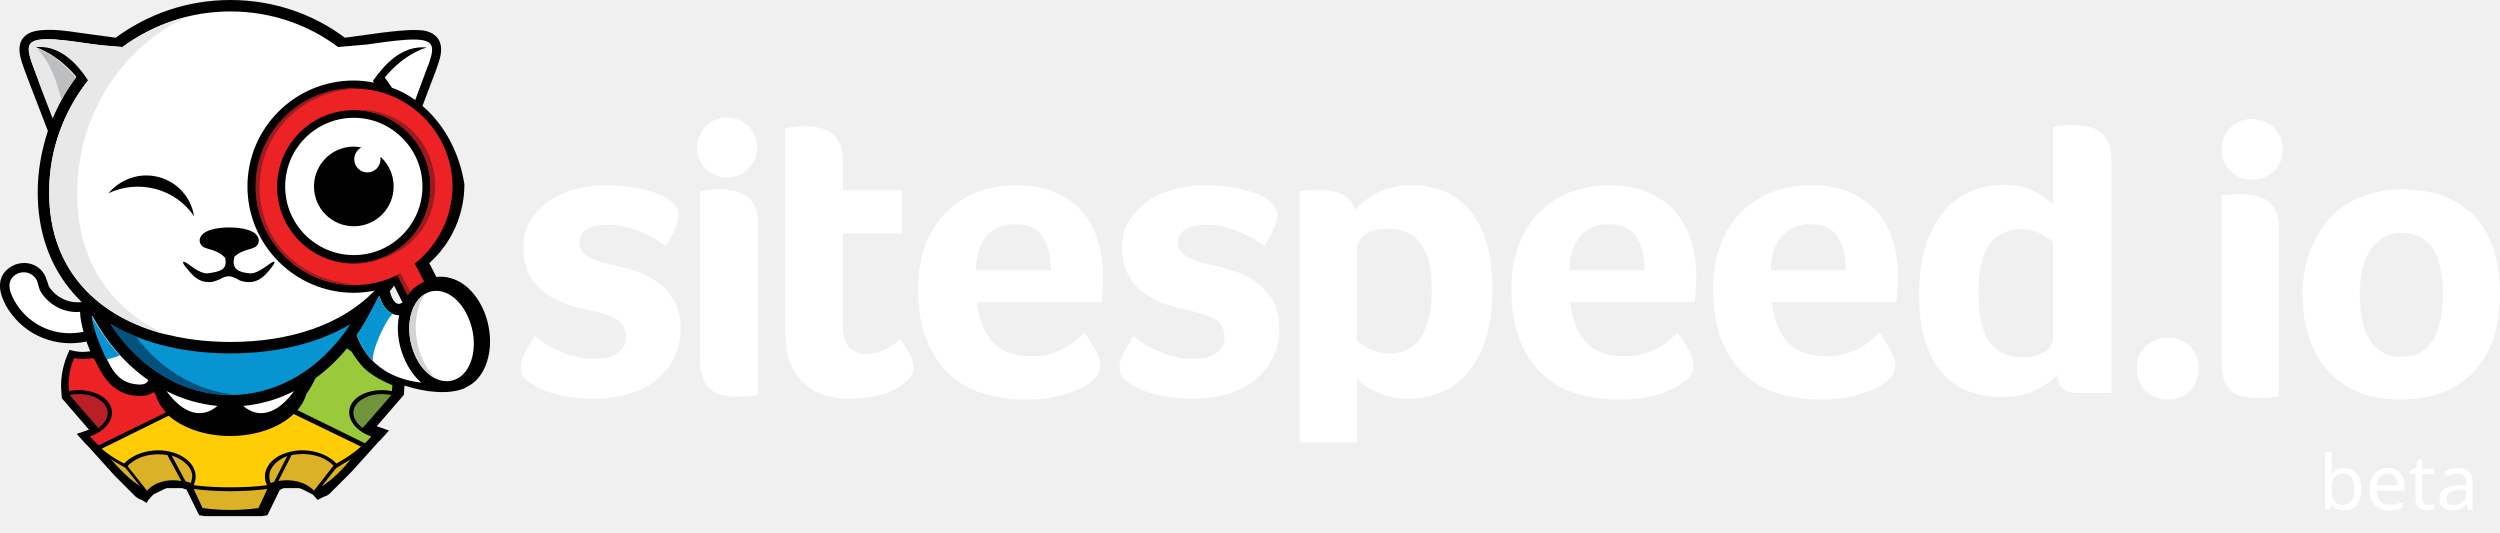
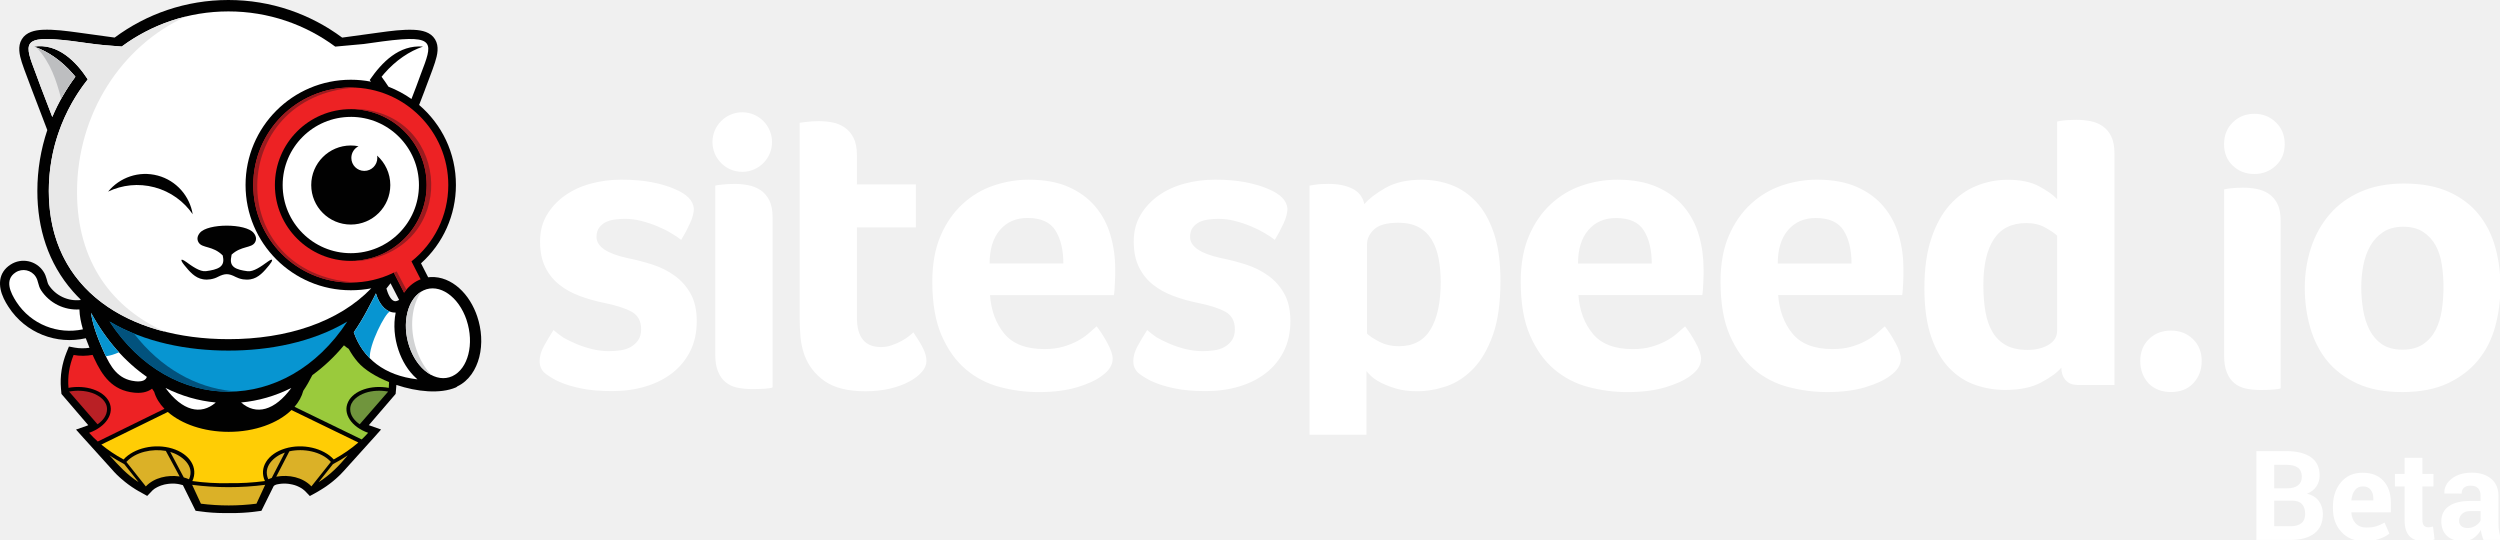
- <svg xmlns="http://www.w3.org/2000/svg" viewBox="0 0 590 125.7">
-   <path fill-rule="evenodd" clip-rule="evenodd" fill="#010101" d="M99.7 25l1.4-3.7c.8-2.2 1.7-4.3 2.4-6.5.6-1.8 1-3.8 0-5.5-1.1-1.7-3.1-2.2-5-2.2-2.6-.1-5.7.3-8.3.6l-8.8 1.2C73.9 3.3 64.5 0 54.4 0 44.2 0 34.9 3.3 27.3 8.9l-8.8-1.2c-2.6-.4-5.6-.8-8.3-.6-1.9.1-3.9.5-5 2.2-1 1.7-.6 3.7 0 5.5.7 2.2 1.6 4.3 2.4 6.5l3.7 9.6c-1.5 4.6-2.4 9.4-2.4 14.5 0 8.9 2.6 17.2 8.5 23.9.6.7 1.2 1.3 1.8 1.9v.1c-2.9.3-5.9-1-7.6-3.6-.2-.3-.3-1-.5-1.4-.2-.6-.4-1.2-.8-1.8C8.7 62 5.2 61.3 2.5 63c-3 1.9-3 5.1-1.6 8.1.3.7.7 1.4 1.1 2 4.1 6.3 11.5 9 18.4 7.5.3.8.6 1.6.9 2.3-1.2.2-2.4.2-3.5 0l-1.4-.3-.6 1.4c-1.1 2.8-1.6 5.7-1.3 8.7l.1 1.3 6.4 7.4c-.1 0-.2.1-.3.1l-2.6.9 1.8 2c.2.2.4.5.7.7l6.4 7.1.2.2.2.2.2.2.2.2.2.2.2.2.2.2.2.2.2.2.2.2.2.2.2.2.2.2.2.2.2.2.2.2.2.2.2.2.2.2.2.2.2.2.2.2.2.2.2.2.2.2.3.2.3.2.3.2.3.1.3.1.3.2.8.5.4-.7 1.1-1.2.1-.1.2-.1.2-.1.2-.1.2-.1.2-.1.2-.1.2-.1.2-.1.2-.1.2-.1.2-.1.2-.1.2-.1.3-.1.3-.1H43l.3.1.3.1.3.1h.1l3 6.1 1.3.2H61.8l1.3-.2 2.9-5.9c.2-.2.5-.3.7-.4l.3-.1H70.6l.3.1.3.1.2.1.2.1.2.1.2.1.2.1.2.1.2.1.2.1.2.1.2.1.2.1.2.1.2.1.1.1L75 118l.3-.2.8-.4.4-.2.3-.1.3-.1.3-.2.3-.2.2-.2.2-.2.2-.2.2-.2.2-.2.2-.2.2-.2.2-.2.2-.2.2-.2.2-.2.2-.2.2-.2.2-.2.2-.2.2-.2.2-.2.2-.2.2-.2.2-.2.2-.2.2-.2.2-.2.2-.2.2-.2.2-.2 6.4-7.1.7-.7 1.8-2-2.6-.9c-.1 0-.2-.1-.3-.1l6.4-7.4.1-1.3c0-.3 0-.6.1-.9 4.9 1.6 10.4 2.2 14.2.6.1-.1.2-.1.3-.2 2.8-1.3 4.5-4 5.2-7 .8-3.2.5-6.6-.5-9.7-.9-2.6-2.3-5-4.3-6.8-1.9-1.7-4.3-2.7-6.8-2.6-.2 0-.4 0-.6.1l-1.7-3.3c5.3-4.7 8.3-11.5 8.3-18.6-1.1-7.1-4.5-13.9-9.9-18.5zM92 68.7c.3-.4.7-.8 1-1.3l2 4c-.4.2-.7.4-1.1.3-1-.2-1.7-2-1.9-3z" />
-   <path fill-rule="evenodd" clip-rule="evenodd" fill="#FFF" d="M9.7 69c2.1 3.2 5.6 4.9 9.2 4.6 0 1.5.4 3.1.8 4.7-6 1.3-12.3-1.1-15.8-6.5-1.3-2.1-2.9-5.2-.2-7 1.6-1 3.7-.6 4.8 1 .6 1 .5 2.1 1.2 3.2z" />
-   <path fill-rule="evenodd" clip-rule="evenodd" fill="#70953D" d="M85.6 101l6.8-7.8c-1.8-.3-3.7-.3-5.4.3-1.7.6-3.6 1.9-3.6 3.9 0 1.5 1 2.7 2.2 3.6z" />
-   <path fill-rule="evenodd" clip-rule="evenodd" fill="#DBB127" d="M82.8 108.4c-2.1 2.5-4.1 4.6-6.9 6.4l3.4-4.3c1.1-.7 2.3-1.4 3.5-2.1zM33 114.7c-2.7-1.8-4.7-3.9-6.9-6.4 1.1.8 2.3 1.4 3.5 2.1l3.4 4.3zm1.7 1.1l-4.6-5.8c2.2-2.4 6.1-3.2 9.4-2.6l3.3 6.1h-.1c-2.8-.5-6 .1-8 2.3zm5.8-8.3c2.6.8 6 3.2 4.5 6.5-.4-.2-.8-.3-1.2-.4l-3.3-6.1zm22.6 7.9l-2.1 4.5c-4.4.6-8.9.6-13.2 0l-2.1-4.5c5.7.7 11.7.7 17.4 0zm1.6-1.7c-.3.1-.6.2-.8.3-1.3-3 1.3-5.4 3.9-6.4l-3.1 6.1zm9.4 2.1c-2.1-2.2-5.4-2.8-8.3-2.3h-.1l3.1-6.1c3.3-.7 7.6 0 9.9 2.5l-4.6 5.9z" />
-   <path fill-rule="evenodd" clip-rule="evenodd" fill="#B92025" d="M23.2 101l-6.8-7.8c1.8-.3 3.7-.3 5.4.3 1.7.6 3.6 1.9 3.6 3.9.1 1.5-1 2.7-2.2 3.6z" />
-   <path fill-rule="evenodd" clip-rule="evenodd" fill="#9ACA3C" d="M86.1 104.6c.5-.5 1.1-1 1.5-1.6-4-1.4-6.1-4.6-4.8-7.4 1.3-2.7 5.5-4.1 9.7-3.3 0-.5.1-.9.1-1.4-3.2-1.3-5.9-3-7.4-4.8-.8-1-1.6-2-2.2-3.1-.4-.3-.8-.5-1.1-.8-2.3 2.8-4.8 5.1-7.5 7.1v.1c-.6 1.2-1.3 2.5-2.1 3.6-.4 1.4-1.1 2.6-2.1 3.8l15.9 7.8z" />
-   <path fill-rule="evenodd" clip-rule="evenodd" fill="#ED2224" d="M22 84.5c-1.5.3-3.1.3-4.5 0-1.1 2.6-1.5 5.2-1.2 7.8 4.1-.8 8.3.6 9.7 3.3 1.4 2.8-.7 6-4.8 7.4.6.7 1.3 1.4 2.1 2.1l15.9-7.8c-1.2-1.2-2-2.6-2.4-4-.2-.3-.3-.5-.5-.8-1.2.9-2.8 1.1-4.3.9-5.1-.5-7.5-4-9.5-8.2-.2-.2-.3-.5-.5-.7z" />
-   <path fill-rule="evenodd" clip-rule="evenodd" fill="#FFCD05" d="M54.4 115c2.9 0 5.8-.1 8.6-.5-1.5-3.1.6-6.5 4.8-7.7 4.2-1.3 9.1-.1 11.6 2.6 2.2-1.2 4.2-2.6 5.8-4l-15.9-7.7c-3.2 3.1-8.7 5.2-15 5.2-5.9 0-11.2-1.9-14.5-4.8L24 105.9c1.5 1.3 3.3 2.5 5.3 3.5 2.5-2.7 7.4-3.9 11.6-2.6 4.2 1.3 6.3 4.6 4.8 7.7 2.9.4 5.8.5 8.7.5z" />
-   <path fill-rule="evenodd" clip-rule="evenodd" fill="#0795D1" d="M26.1 76.5c14.6 22.3 42 22.3 56.6 0-8.4 5-18.6 6.9-28.3 6.9s-19.9-1.9-28.3-6.9z" />
-   <path fill-rule="evenodd" clip-rule="evenodd" fill="#02527D" d="M26.1 76.5c7 10.7 17.1 16.3 27.2 16.7.6 0 1.3-.1 1.9-.1-8.5-.9-16.8-5.4-23.2-13.7-2.1-.8-4.1-1.8-5.9-2.9z" />
-   <path fill-rule="evenodd" clip-rule="evenodd" fill="#FFF" d="M54.4 2.7c9.5 0 18.3 3.1 25.4 8.4l6.8-.6c3-.4 6-.9 9.1-1.1 9.1-.6 6.5 2.6 3.4 11.2l-1.1 3c-1.7-1.2-3.5-2.2-5.5-2.9-.5-.8-1.1-1.6-1.7-2.4.2-.2.4-.5.6-.7 2.8-3.2 6.1-5.4 9.3-6.4-5.8-.5-9.8 3.8-12.7 7.9.1.1.2.3.3.4-1.6-.3-3.2-.5-4.8-.5-13.9 0-25.1 11.2-25.1 25s11.2 25.1 25.1 25.1c1.6 0 3.3-.2 4.9-.5-7.8 8.1-20.1 12.1-34 12.1-23.6 0-42.8-11.6-42.8-35.3 0-10 3.5-19.3 9.3-26.6-2.7-4.2-7.1-8.7-12.8-7.8 3.2 1.1 6.5 3.3 9.3 6.4.2.2.4.5.6.7-2.2 2.9-4 6.1-5.5 9.6l-2.8-7.3C6.6 12 4 8.8 12.8 9.3c2.7.2 5.5.6 8.2 1 2.7.4 5.3.6 7.9.8 7.2-5.3 15.9-8.4 25.5-8.4zm29.1 25.1c-9 0-16.2 7.3-16.2 16.2 0 9 7.3 16.2 16.2 16.2 9 0 16.2-7.3 16.2-16.2 0-8.9-7.3-16.2-16.2-16.2z" />
-   <path fill-rule="evenodd" clip-rule="evenodd" fill="#E8E8E8" d="M39.3 79c-16.2-4.1-27.7-15.2-27.7-33.5 0-4 .5-7.8 1.5-11.4 1.5-5.5 4.2-10.7 7.7-15.1-2.7-4.2-7.1-8.7-12.8-7.8 3.2 1.1 6.5 3.3 9.3 6.4.2.2.4.5.6.7-2.2 2.9-4 6.1-5.5 9.6l-2.8-7.3C6.6 12 4 8.8 12.8 9.3c2.7.2 5.5.6 8.2 1 2.7.4 5.3.6 7.9.8.6-.4 1.1-.8 1.7-1.2 4.1-2.7 8.6-4.7 13.5-5.9-15.2 7-25.9 23-25.9 41.8.1 16.6 8.6 27.6 21.1 33.2z" />
-   <path fill="#010101" d="M58.9 64.5c1.4.2 3.3-1.2 4.7-2.2 1.6-1.1 1.4-.4.5.8-1.2 1.5-2.5 3.1-4.5 3.4-.6.1-1.2.1-1.8 0-.7-.1-1.3-.3-1.7-.6-.8-.4-1.5-.7-2.1-.7-.6 0-1.3.2-2.1.7-.4.2-1 .4-1.7.6-.5.1-1.1.1-1.8 0-2-.3-3.3-1.9-4.5-3.4-1.1-1.3-.9-1.8.5-.8 1.3 1 3.3 2.4 4.7 2.2 1.4-.2 2.5-.4 3.3-.9.7-.5 1-1.2.8-2.4 0-.1 0-.3-.1-.4-2.4-2.4-4.9-1.7-5.7-3.1-.5-.8-.3-1.6.3-2.3 1.9-2.3 10.9-2.3 12.8 0 .6.7.8 1.5.3 2.3-.8 1.4-3.2.8-5.5 2.9 0 .2-.1.4-.1.6-.2 1.2.1 1.9.7 2.4s1.7.8 3 .9z" />
-   <path fill-rule="evenodd" clip-rule="evenodd" fill="#ED2224" d="M97.9 62.2l2.2 4.3c-.1.1-.3.1-.4.2-1.5.7-2.6 1.7-3.5 3l-2.4-4.8c-3.1 1.5-6.6 2.4-10.2 2.4-12.8 0-23.2-10.4-23.2-23.2 0-12.8 10.4-23.2 23.2-23.2 12.8 0 23.2 10.4 23.2 23.2-.1 7.3-3.5 13.8-8.9 18.1zM83.5 26c10 0 18.1 8.1 18.1 18.1 0 10-8.1 18.1-18.1 18.1-10 0-18.1-8.1-18.1-18.1 0-10 8.1-18.1 18.1-18.1z" />
-   <path fill-rule="evenodd" clip-rule="evenodd" fill="#9A1B1F" d="M96.2 69.6l-2.4-4.8c.7-.3.1 0 .7-.3l2.3 4.3c-.3.4-.5.6-.6.8zm-11.5-2.4h-1.2c-12.8 0-23.2-10.4-23.2-23.2 0-12.8 10.4-23.2 23.2-23.2h1.2c-30.7 1.9-31.8 44.4 0 46.4zm0-41.2c9.4.6 16.9 8.4 16.9 18s-7.5 17.4-16.9 18c.4 0 .8.1 1.2 0 23.2-3.1 21.6-34.2 0-36.1-.5 0-.9.1-1.2.1z" />
-   <path fill-rule="evenodd" clip-rule="evenodd" fill="#FFF" d="M111 76.2c1.9 5.6.4 11.6-3.4 13.3-3.8 1.7-8.4-1.4-10.2-7.1-1.9-5.6-.4-11.6 3.4-13.3s8.3 1.4 10.2 7.1zm-21.5-6.4c.9 3 2.7 4.6 4.7 4.6-.6 2.9-.3 6.1.7 8.9.9 2.6 2.3 5 4.3 6.8l.2.2c-7.8-.9-13-5-15.2-11.2 1.2-1.7 2.2-3.4 3.2-5.3l1.6-3 .5-1z" />
-   <path fill-rule="evenodd" clip-rule="evenodd" fill="#D2D3D4" d="M102.7 89.3c-2.2-1.1-4.2-3.6-5.3-6.8-1.8-5.4-.5-11.1 2.9-13.1-2.3 3.3-2.9 8.6-1.2 13.8.8 2.4 2.1 4.5 3.6 6.1z" />
-   <path fill-rule="evenodd" clip-rule="evenodd" fill="#010101" d="M83.5 34.6c.6 0 1.2.1 1.8.2-1 .5-1.7 1.6-1.7 2.8 0 1.7 1.4 3.1 3.1 3.1 1.7 0 3.1-1.4 3.1-3.1V37c1.9 1.7 3.1 4.2 3.1 7 0 5.2-4.2 9.4-9.4 9.4s-9.4-4.2-9.4-9.4 4.2-9.4 9.4-9.4zM37.5 41.8c4.5 1.2 7.6 4.9 8.3 9.2-2.1-3-5.2-5.4-9.1-6.4-3.8-1-7.7-.6-11.1 1 2.9-3.4 7.5-5 11.9-3.8z" />
-   <path fill-rule="evenodd" clip-rule="evenodd" fill="#0795D1" d="M89.5 69.8c.7 2.3 1.9 3.8 3.3 4.3-1.1.2-5.1 8.1-4.8 11.1-1.7-1.7-3-3.8-3.8-6.2 1.2-1.7 2.2-3.4 3.2-5.3l1.6-3 .5-.9z" />
-   <path fill-rule="evenodd" clip-rule="evenodd" fill="#FFF" d="M57.4 95.8c3.6 3.1 8 2 12-3.5-3.9 2-7.9 3.1-12 3.5zM51.3 95.8c-3.6 3.1-8 2-12-3.5 3.9 2 8 3.1 12 3.5zM32.2 90.7c-4.2-.4-5.9-3.5-7.3-6.7-2-4.3-2.9-7.4-3.2-9.6C25.3 81 29.8 86.1 35 89.7c-.3.8-1.1 1.2-2.8 1z" />
-   <path fill-rule="evenodd" clip-rule="evenodd" fill="#0795D1" d="M25.2 84.8c-.1-.2-.2-.5-.4-.7-2-4.3-2.9-7.4-3.2-9.6 2 3.6 4.2 6.7 6.7 9.4h-.1c-.9.4-2 .7-3 .9z" />
-   <path fill-rule="evenodd" clip-rule="evenodd" fill="#BDBEC0" d="M17.9 18.3c-1.2 1.7-2.4 3.4-3.4 5.2-1.2-4.3-2.4-8.5-5.8-12.1 3 1.1 6 3.2 8.6 6.2.2.2.4.4.6.7z" />
-   <path fill="#FFF" d="M128.9 81.3c.9.5 2 1.1 3.2 1.6 1.2.5 2.4.9 3.8 1.3 1.3.3 2.7.5 4.1.5.9 0 1.8-.1 2.7-.2.9-.1 1.8-.4 2.5-.8s1.3-.9 1.8-1.6c.5-.7.7-1.5.7-2.6 0-1.9-.8-3.3-2.3-4.2-1.5-.8-3.8-1.6-6.8-2.2-1.9-.4-3.8-.9-5.6-1.6-1.8-.7-3.4-1.6-4.8-2.7s-2.5-2.5-3.4-4.2c-.8-1.7-1.3-3.7-1.3-6.1s.5-4.5 1.6-6.3c1.1-1.8 2.5-3.3 4.3-4.6 1.8-1.3 3.8-2.2 6.2-2.9 2.3-.6 4.8-1 7.3-1 2.7 0 5.1.2 7.2.6 2.1.4 3.9.9 5.5 1.6 2.9 1.2 4.5 2.8 4.6 4.7 0 1-.3 2.2-1 3.6-.6 1.4-1.3 2.7-2.1 3.9-.7-.5-1.5-1.1-2.5-1.7-1-.6-2.1-1.1-3.3-1.6-1.2-.5-2.5-.9-3.8-1.3-1.3-.3-2.6-.5-4-.5-.7 0-1.5.1-2.3.2-.8.1-1.5.3-2.2.6-.6.3-1.2.7-1.6 1.3-.4.6-.7 1.3-.7 2.3 0 2.3 2.4 3.9 7.3 5 2 .4 4 .9 6 1.6 2 .6 3.7 1.5 5.3 2.7 1.6 1.1 2.8 2.6 3.8 4.3 1 1.7 1.5 3.9 1.5 6.5 0 2.7-.5 5-1.6 7.1-1 2.1-2.5 3.8-4.3 5.2s-3.9 2.5-6.4 3.2c-2.4.7-5.1 1.1-8 1.1-2.9 0-5.4-.2-7.5-.7-2-.4-3.7-1-5.1-1.6-.9-.4-2-1-3.1-1.8s-1.7-1.8-1.7-3.2c0-1.1.3-2.3 1-3.6.7-1.2 1.4-2.5 2.3-3.9 1.1.8 1.9 1.4 2.7 2zm42.7-53.6c3.9 0 7.1 3.2 7.1 7.1 0 3.9-3.2 7.1-7.1 7.1-3.9 0-7.1-3.2-7.1-7.1.1-3.9 3.2-7.1 7.1-7.1zm-6.4 17.5c.2-.1.8-.1 1.7-.3.9-.1 1.9-.2 3-.2s2.1.1 3.2.3c1.1.2 2 .6 2.9 1.2.9.6 1.6 1.4 2.1 2.4s.8 2.4.8 4.1v40.5c-.3.1-.9.2-1.8.3-.9.1-1.9.1-3 .1-1.3 0-2.5-.1-3.6-.4-1.1-.2-2-.7-2.8-1.3-.8-.6-1.4-1.5-1.8-2.6-.4-1.1-.7-2.4-.7-4.1v-40zm20.1-15c.5-.1 1-.1 1.5-.2s1-.1 1.5-.2h1.6c1.1 0 2.1.1 3.2.3 1.1.2 2 .6 2.9 1.2.9.6 1.6 1.4 2.1 2.5.5 1 .8 2.4.8 4.1v7h14v10.2h-14v21.5c0 4.7 1.9 7 5.7 7 .9 0 1.8-.2 2.7-.5.8-.3 1.6-.6 2.3-1 .7-.4 1.3-.8 1.8-1.2.5-.4.9-.7 1.1-.9 1 1.5 1.8 2.7 2.3 3.8.5 1.1.8 2.1.8 3 0 .9-.3 1.7-1.1 2.6-.7.8-1.7 1.6-3 2.3-1.3.7-2.8 1.3-4.6 1.7-1.8.4-3.8.7-5.9.7-4.1 0-7.4-.8-9.7-2.4-2.3-1.6-3.9-3.7-4.9-6.3-.5-1.3-.8-2.7-.9-4.2-.1-1.5-.2-2.9-.2-4.4V30.2zm45.3 41c.3 3.7 1.4 6.7 3.4 9.2 2 2.4 5.2 3.7 9.5 3.7 1.7 0 3.1-.2 4.4-.6 1.3-.4 2.4-.8 3.4-1.4 1-.5 1.9-1.1 2.6-1.8.7-.6 1.4-1.2 2-1.8.8 1 1.6 2.3 2.5 3.9.9 1.6 1.3 2.9 1.3 3.9 0 1.5-.8 2.8-2.5 4-1.4 1.1-3.4 2-6 2.8-2.6.8-5.6 1.2-9.1 1.2-3.1 0-6.2-.4-9.3-1.2-3-.8-5.7-2.2-8.1-4.2-2.4-2-4.3-4.7-5.8-8.1-1.5-3.4-2.2-7.6-2.2-12.8 0-4.2.7-7.8 2-10.9s3-5.6 5.2-7.6 4.6-3.5 7.4-4.4c2.7-.9 5.5-1.4 8.4-1.4 3.7 0 6.9.6 9.5 1.8 2.6 1.2 4.7 2.7 6.4 4.7 1.6 2 2.8 4.2 3.6 6.8.7 2.5 1.1 5.2 1.1 8v1.4c0 .5 0 1.1-.1 1.7 0 .6-.1 1.2-.1 1.8 0 .6-.1 1-.2 1.4h-29.3v-.1zm17.4-7.5c0-3.2-.6-5.8-1.9-7.8-1.2-2-3.5-3-6.7-3-2.7 0-4.9 1-6.6 2.9-1.6 1.9-2.5 4.6-2.5 8H248v-.1zM270.2 81.3c.9.5 2 1.1 3.2 1.6 1.2.5 2.4.9 3.8 1.3 1.3.3 2.7.5 4.1.5.9 0 1.8-.1 2.7-.2.9-.1 1.8-.4 2.5-.8s1.3-.9 1.8-1.6c.5-.7.7-1.5.7-2.6 0-1.9-.8-3.3-2.3-4.2-1.5-.8-3.8-1.6-6.8-2.2-1.9-.4-3.8-.9-5.6-1.6-1.8-.7-3.4-1.6-4.8-2.7s-2.5-2.5-3.4-4.2c-.8-1.7-1.3-3.7-1.3-6.1s.5-4.5 1.6-6.3c1.1-1.8 2.5-3.3 4.3-4.6 1.8-1.3 3.8-2.2 6.2-2.9 2.3-.6 4.8-1 7.3-1 2.7 0 5.1.2 7.2.6 2.1.4 3.9.9 5.5 1.6 2.9 1.2 4.5 2.8 4.6 4.7 0 1-.3 2.2-1 3.6-.6 1.4-1.3 2.7-2.1 3.9-.7-.5-1.5-1.1-2.5-1.7-1-.6-2.1-1.1-3.3-1.6-1.2-.5-2.5-.9-3.8-1.3-1.3-.3-2.6-.5-4-.5-.7 0-1.5.1-2.3.2-.8.1-1.5.3-2.2.6-.6.3-1.2.7-1.6 1.3-.4.6-.7 1.3-.7 2.3 0 2.3 2.4 3.9 7.3 5 2 .4 4 .9 6 1.6 2 .6 3.7 1.5 5.3 2.7 1.6 1.1 2.8 2.6 3.8 4.3 1 1.7 1.5 3.9 1.5 6.5 0 2.7-.5 5-1.6 7.1-1 2.1-2.5 3.8-4.3 5.2-1.8 1.4-3.9 2.5-6.4 3.2-2.4.7-5.1 1.1-8 1.1-2.9 0-5.4-.2-7.5-.7-2-.4-3.7-1-5.1-1.6-.9-.4-2-1-3.1-1.8s-1.7-1.8-1.7-3.2c0-1.1.3-2.3 1-3.6.7-1.2 1.4-2.5 2.3-3.9 1.1.8 1.8 1.4 2.7 2zm36.5-36.1c.3-.1.7-.1 1.2-.2.4-.1.9-.1 1.4-.1.5 0 1.2-.1 1.9-.1 2.2 0 4.1.4 5.6 1.1 1.5.7 2.5 2 2.9 3.7 1.1-1.3 2.7-2.6 5-3.9 2.3-1.3 5.1-2 8.6-2 2.5 0 4.8.4 7.1 1.3 2.2.8 4.2 2.2 6 4.1 1.7 1.9 3.1 4.3 4.2 7.4 1 3.1 1.6 6.9 1.6 11.3 0 5.2-.6 9.5-1.8 12.9-1.2 3.4-2.8 6-4.7 8-1.9 2-4 3.4-6.4 4.2-2.3.8-4.7 1.2-7 1.2-1.9 0-3.6-.2-5.1-.7s-2.7-.9-3.7-1.5c-1-.5-1.8-1.1-2.3-1.6-.5-.5-.9-.9-1-1.1v15.2h-13.5V45.2zm13.6 35.2c.5.5 1.5 1.2 2.9 1.9s3 1.1 4.8 1.1c3.4 0 5.9-1.3 7.5-4 1.6-2.7 2.4-6.4 2.4-11.2 0-2-.2-3.9-.5-5.6-.3-1.7-.9-3.2-1.7-4.5-.8-1.3-1.8-2.3-3.1-3-1.3-.7-2.9-1.1-4.8-1.1-2.8 0-4.8.5-5.9 1.6-1.1 1.1-1.7 2.2-1.7 3.5v21.3h.1zm50.3-9.2c.3 3.7 1.4 6.7 3.4 9.2 2 2.4 5.2 3.7 9.5 3.7 1.7 0 3.1-.2 4.4-.6 1.3-.4 2.4-.8 3.4-1.4 1-.5 1.9-1.1 2.6-1.8.7-.6 1.4-1.2 2-1.8.8 1 1.6 2.3 2.5 3.9.9 1.6 1.3 2.9 1.3 3.9 0 1.5-.8 2.8-2.5 4-1.4 1.1-3.4 2-6 2.8-2.6.8-5.6 1.2-9.1 1.2-3.1 0-6.2-.4-9.3-1.2-3-.8-5.8-2.2-8.1-4.2-2.4-2-4.3-4.7-5.8-8.1-1.5-3.4-2.2-7.6-2.2-12.8 0-4.2.7-7.8 2-10.9 1.3-3 3-5.6 5.2-7.6s4.6-3.5 7.4-4.4c2.7-.9 5.5-1.4 8.4-1.4 3.7 0 6.9.6 9.5 1.8 2.6 1.2 4.7 2.7 6.4 4.7 1.6 2 2.8 4.2 3.6 6.8.7 2.5 1.1 5.2 1.1 8v1.4c0 .5 0 1.1-.1 1.7 0 .6-.1 1.2-.1 1.8 0 .6-.1 1-.2 1.4h-29.3v-.1zm17.5-7.5c0-3.2-.6-5.8-1.9-7.8-1.2-2-3.5-3-6.7-3-2.7 0-4.9 1-6.6 2.9-1.6 1.9-2.5 4.6-2.5 8h17.7v-.1zm30.1 7.5c.3 3.7 1.4 6.7 3.4 9.2 2 2.4 5.2 3.7 9.5 3.7 1.7 0 3.1-.2 4.4-.6 1.3-.4 2.4-.8 3.4-1.4 1-.5 1.9-1.1 2.6-1.8.7-.6 1.4-1.2 2-1.8.8 1 1.6 2.3 2.5 3.9.9 1.6 1.3 2.9 1.3 3.9 0 1.5-.8 2.8-2.5 4-1.4 1.1-3.4 2-6 2.8-2.6.8-5.6 1.2-9.1 1.2-3.1 0-6.2-.4-9.3-1.2-3-.8-5.8-2.2-8.1-4.2-2.4-2-4.3-4.7-5.8-8.1-1.5-3.4-2.2-7.6-2.2-12.8 0-4.2.7-7.8 2-10.9 1.3-3 3-5.6 5.2-7.6s4.6-3.5 7.4-4.4c2.7-.9 5.5-1.4 8.4-1.4 3.7 0 6.9.6 9.5 1.8 2.6 1.2 4.7 2.7 6.4 4.7 1.6 2 2.8 4.2 3.6 6.8.7 2.5 1.1 5.2 1.1 8v1.4c0 .5 0 1.1-.1 1.7 0 .6-.1 1.2-.1 1.8 0 .6-.1 1-.2 1.4h-29.3v-.1zm17.4-7.5c0-3.2-.6-5.8-1.9-7.8-1.2-2-3.5-3-6.7-3-2.7 0-4.9 1-6.6 2.9-1.6 1.9-2.5 4.6-2.5 8h17.7v-.1zm48.9-6.6c-.5-.5-1.5-1.2-2.8-1.9-1.3-.7-2.8-1.1-4.6-1.1-3.5 0-6.1 1.3-7.7 3.8-1.7 2.5-2.5 6.2-2.5 10.9 0 2.3.2 4.5.5 6.4.3 1.9.9 3.5 1.7 4.9.8 1.3 1.9 2.4 3.2 3.1 1.3.7 3 1.1 5.1 1.1 1.9 0 3.6-.4 5-1.2 1.4-.8 2.1-1.9 2.1-3.4V57.1zm4.8 35.5c-1.1 0-2-.4-2.7-1.2-.7-.8-1-1.8-1-3-.9 1.1-2.5 2.3-4.8 3.5-2.2 1.2-5.1 1.8-8.6 1.8-2.5 0-4.9-.4-7.2-1.2-2.3-.8-4.4-2.1-6.2-4-1.8-1.9-3.2-4.4-4.3-7.5-1.1-3.1-1.6-7-1.6-11.6s.6-8.6 1.7-11.8c1.1-3.3 2.6-5.9 4.4-8 1.8-2 3.9-3.5 6.3-4.5s4.9-1.5 7.5-1.5c3 0 5.5.5 7.4 1.6 1.9 1 3.4 2.1 4.3 3.1V29.9c.5-.1 1.2-.2 2.1-.3.9-.1 1.8-.1 2.5-.1 1.1 0 2.2.1 3.3.3 1.1.2 2.1.6 3 1.2.9.6 1.6 1.4 2.1 2.5.5 1 .8 2.4.8 4.1v55.1h-9v-.1zM506.3 92.2c-1.3-1.4-2-3.2-2-5.3 0-2.1.7-3.8 2.1-5.2 1.4-1.4 3.1-2 5.2-2s3.9.7 5.2 2c1.4 1.4 2.1 3.1 2.1 5.2s-.7 3.9-2 5.3-3.1 2.1-5.3 2.1c-2.1 0-3.9-.7-5.3-2.1zm18-46.1c.2-.1.7-.1 1.6-.2.9-.1 1.9-.1 2.9-.1 1.1 0 2.1.1 3.2.3 1.1.2 2 .6 2.9 1.1.9.6 1.5 1.4 2.1 2.4.5 1 .8 2.4.8 4v39.9c-.3.1-.9.2-1.8.3-.9.1-1.9.1-3 .1-1.3 0-2.5-.1-3.6-.3-1.1-.2-2-.7-2.7-1.3-.8-.6-1.4-1.5-1.8-2.5-.4-1.1-.6-2.4-.6-4.1V46.1zm0-10.8c0-2.1.7-3.8 2.1-5.2 1.4-1.4 3.1-2 5.1-2 2 0 3.7.7 5.1 2 1.4 1.4 2.1 3.1 2.1 5.2s-.7 3.8-2.1 5.1c-1.4 1.3-3.1 2-5.1 2-2 0-3.8-.7-5.1-2-1.4-1.3-2.1-3-2.1-5.1zm24.5 51.6c-1.8-2.3-3.2-5-4.1-8-.9-3-1.3-6.1-1.3-9.4 0-3.4.5-6.5 1.5-9.5s2.5-5.6 4.4-7.9c1.9-2.3 4.4-4.1 7.4-5.4 3-1.3 6.4-2 10.4-2 4.2 0 7.7.7 10.6 2 2.9 1.3 5.3 3.1 7.1 5.3 1.8 2.2 3.1 4.8 4 7.8.8 3 1.2 6.1 1.2 9.4 0 3.3-.4 6.5-1.2 9.5-.8 3-2.2 5.7-4.1 8-1.9 2.3-4.3 4.2-7.3 5.5-3 1.4-6.6 2.1-10.8 2.1s-7.8-.7-10.7-2c-2.9-1.4-5.2-3.2-7.1-5.4zm13.1-4c1.3.9 2.9 1.3 4.8 1.3 2 0 3.6-.4 4.9-1.3 1.3-.9 2.3-2 3-3.4.7-1.4 1.2-3 1.5-4.8.3-1.8.4-3.6.4-5.4 0-1.8-.1-3.5-.4-5.3-.3-1.7-.8-3.3-1.5-4.6-.7-1.3-1.7-2.4-3-3.2-1.3-.8-2.8-1.2-4.7-1.2-1.9 0-3.5.4-4.8 1.3-1.3.9-2.3 2-3.1 3.3-.8 1.4-1.3 2.9-1.6 4.6-.3 1.7-.5 3.5-.5 5.2 0 1.8.1 3.6.4 5.3.3 1.8.8 3.4 1.5 4.8.8 1.4 1.8 2.6 3.1 3.4z" />
-   <text transform="translate(547.176 120.287)" fill="#FFF" font-family="'Verdana'" font-size="18">beta</text>
+ <svg xmlns="http://www.w3.org/2000/svg" width="90.488" height="19.543" viewBox="0 0 90.488 19.543">
+   <g fill="#FFF">
+     <path d="M81.67 19.543v-3.215h1.087c.378 0 .673.074.886.22.212.148.317.37.317.66 0 .15-.04.283-.118.4-.08.117-.193.205-.343.264.19.04.336.13.433.265.097.135.145.292.145.47 0 .308-.102.54-.305.698s-.49.238-.863.238h-1.24zm.646-1.868h.463c.172 0 .304-.035.396-.106.093-.07.14-.174.14-.31 0-.148-.047-.258-.14-.33-.094-.07-.233-.105-.42-.105h-.44v.85zm0 .446v.926h.594c.17 0 .3-.037.39-.11s.136-.185.136-.33c0-.158-.038-.278-.115-.36-.075-.084-.196-.126-.36-.126h-.644zM85.577 19.59c-.344 0-.62-.11-.825-.332-.206-.22-.31-.5-.31-.84v-.09c0-.354.098-.646.293-.875.194-.23.456-.344.784-.342.322 0 .572.098.75.293.18.194.268.457.268.788v.352H85.11l-.003.013c.012.157.064.286.157.387.094.1.22.15.38.15.144 0 .263-.013.356-.042.095-.028.197-.074.31-.136l.174.398c-.097.08-.224.146-.382.198-.157.053-.332.08-.525.08zm-.058-1.984c-.12 0-.214.046-.283.137s-.112.21-.128.36l.006.01h.79v-.056c0-.137-.032-.246-.096-.328-.064-.083-.16-.124-.29-.124zM87.68 16.57v.584h.4v.453h-.4v1.217c0 .093.018.16.057.2.038.04.09.06.154.06.034 0 .063-.003.088-.006.024-.004.053-.01.085-.02l.056.466c-.066.022-.13.038-.19.05-.063.012-.13.017-.2.017-.224 0-.395-.06-.515-.182-.12-.123-.18-.316-.18-.582v-1.22h-.35v-.452h.35v-.585h.644zM89.893 19.543c-.023-.055-.044-.112-.06-.173-.02-.06-.03-.122-.038-.186-.065.116-.153.213-.26.29-.11.076-.24.114-.39.114-.25 0-.442-.064-.578-.193-.135-.128-.203-.304-.203-.526 0-.235.09-.417.27-.545.182-.13.444-.193.79-.193h.36v-.19c0-.115-.03-.204-.09-.268-.06-.063-.15-.095-.268-.095-.104 0-.186.024-.242.075s-.084.122-.084.212l-.622-.002-.003-.013c-.01-.202.078-.375.263-.522.186-.146.43-.22.73-.22.286 0 .52.072.696.217s.268.352.268.62v.987c0 .112.008.217.025.316.017.1.043.196.08.294h-.644zm-.59-.43c.113 0 .215-.028.303-.084.088-.057.147-.122.18-.195v-.337h-.36c-.138 0-.24.034-.312.103-.07.07-.106.152-.106.25 0 .08.026.144.08.192.052.046.124.07.215.07z" />
+   </g>
+   <g fill="#FFF">
+     <path d="M20.37 12.208c.142.08.302.16.48.236.178.076.37.14.572.19.203.05.412.076.625.076.132 0 .27-.01.412-.03.14-.02.266-.062.373-.123.107-.06.196-.142.267-.244.07-.102.107-.234.107-.396 0-.295-.115-.506-.343-.633-.23-.127-.572-.237-1.03-.328-.294-.06-.578-.142-.853-.244-.273-.102-.518-.236-.73-.404-.215-.168-.385-.38-.512-.633-.127-.254-.19-.564-.19-.93s.08-.686.243-.96c.164-.276.38-.51.65-.702.27-.193.58-.338.937-.435.356-.097.727-.145 1.113-.145.407 0 .77.03 1.09.09.32.062.597.143.83.245.448.183.682.422.703.717 0 .152-.048.333-.145.54-.097.21-.2.405-.313.588-.102-.08-.226-.165-.374-.25-.146-.088-.312-.17-.494-.245-.183-.076-.374-.14-.572-.19-.198-.052-.4-.077-.603-.077-.11 0-.228.01-.35.024-.122.015-.23.046-.328.09-.097.047-.178.113-.244.2-.066.085-.1.2-.1.342 0 .346.372.6 1.114.763.305.06.607.14.907.235.3.097.568.23.807.404.24.172.432.39.58.655.147.264.22.595.22.99 0 .408-.078.77-.235 1.084-.158.314-.374.578-.648.792-.274.214-.597.376-.97.488-.37.112-.774.168-1.21.168-.448 0-.827-.033-1.137-.1-.31-.065-.567-.144-.77-.235-.142-.06-.298-.15-.465-.267-.168-.117-.252-.277-.252-.48 0-.174.05-.354.153-.542.102-.188.22-.384.35-.587.093.083.204.17.337.26zm6.496-8.144c.595 0 1.078.483 1.078 1.078 0 .595-.483 1.078-1.078 1.078-.595 0-1.078-.483-1.078-1.078 0-.596.483-1.078 1.078-1.078zm-.976 2.654c.03-.01.114-.023.252-.038.137-.015.287-.023.45-.023.163 0 .325.015.488.046.163.03.31.09.442.175.132.086.24.21.32.366.08.157.122.364.122.618v6.16c-.04.02-.132.037-.275.047-.143.01-.296.014-.458.014-.203 0-.386-.018-.55-.053-.162-.035-.3-.1-.418-.197-.117-.096-.21-.226-.275-.39-.067-.16-.1-.37-.1-.624V6.717zm3.05-2.273l.23-.03c.07-.01.147-.018.23-.023.08-.005.162-.007.243-.007.163 0 .325.015.488.046.164.032.31.093.443.184.132.09.24.216.32.374.08.158.122.363.122.618v1.068h2.135V8.23h-2.135v3.264c0 .712.29 1.068.87 1.068.14 0 .276-.023.403-.07.127-.045.242-.096.343-.15.103-.057.192-.116.268-.176.076-.06.13-.107.16-.137.152.223.27.416.35.578.082.163.123.315.123.457 0 .132-.052.262-.16.39-.106.126-.256.243-.45.35-.192.107-.426.193-.7.26-.274.065-.574.098-.9.098-.63 0-1.12-.122-1.472-.366-.35-.244-.597-.564-.74-.96-.07-.205-.117-.418-.137-.642-.02-.224-.03-.447-.03-.67v-7.08zm6.894 6.238c.04.56.213 1.024.518 1.395.305.37.788.557 1.45.557.253 0 .477-.028.67-.084.193-.055.366-.123.52-.205.152-.08.284-.17.396-.267l.305-.267c.122.154.25.35.38.588.133.24.2.435.2.587 0 .224-.128.427-.382.61-.212.163-.515.302-.907.42-.39.116-.852.175-1.38.175-.478 0-.948-.06-1.41-.183-.464-.122-.875-.335-1.236-.64-.36-.305-.653-.714-.877-1.228-.224-.514-.336-1.163-.336-1.945 0-.64.1-1.192.297-1.655s.464-.846.794-1.152c.33-.305.704-.53 1.12-.67.418-.143.845-.215 1.282-.215.57 0 1.052.09 1.45.267.395.178.718.417.967.717.25.3.43.643.54 1.03.113.385.17.792.17 1.22v.213s-.004.168-.01.26l-.014.266c-.006.086-.014.155-.024.206h-4.482zm2.654-1.144c0-.49-.094-.886-.282-1.19-.188-.306-.526-.46-1.014-.46-.417 0-.75.146-1 .436-.248.29-.373.694-.373 1.212h2.668zM41.858 12.208c.142.08.303.16.48.236.18.076.37.14.573.19.204.05.413.076.626.076.132 0 .27-.01.412-.03.143-.02.267-.062.374-.123.107-.06.196-.142.267-.244.07-.102.106-.234.106-.396 0-.295-.114-.506-.343-.633-.23-.127-.572-.237-1.03-.328-.294-.06-.578-.142-.853-.244-.274-.102-.518-.236-.732-.404-.214-.168-.384-.38-.51-.633-.128-.254-.192-.564-.192-.93s.08-.686.244-.96c.162-.276.38-.51.648-.702.27-.193.582-.338.938-.435.356-.097.727-.145 1.113-.145.406 0 .77.03 1.09.09.32.062.597.143.83.245.447.183.68.422.7.717 0 .152-.047.333-.144.54-.097.21-.2.405-.313.588-.102-.08-.226-.165-.374-.25-.148-.088-.314-.17-.496-.245-.183-.076-.374-.14-.572-.19-.198-.052-.4-.077-.602-.077-.112 0-.23.01-.35.024-.123.015-.232.046-.33.09-.096.047-.177.113-.243.2-.066.085-.1.2-.1.342 0 .346.372.6 1.114.763.306.06.608.14.91.235.3.097.568.23.807.404.24.172.432.39.58.655.146.264.22.595.22.99 0 .408-.08.77-.236 1.084-.156.314-.373.578-.647.792-.274.214-.597.376-.968.488-.37.112-.775.168-1.212.168-.447 0-.826-.033-1.136-.1-.31-.065-.567-.144-.77-.235-.142-.06-.298-.15-.465-.267-.168-.117-.252-.277-.252-.48 0-.174.05-.354.153-.542.102-.188.22-.384.35-.587.09.083.203.17.335.26zm5.544-5.49c.05-.01.112-.02.183-.03.06-.01.132-.02.214-.024.08-.005.177-.008.29-.008.335 0 .62.056.853.168.234.112.38.3.442.564.162-.192.416-.388.762-.586.346-.198.783-.297 1.312-.297.375 0 .734.064 1.074.19.34.128.643.334.907.62.265.284.476.66.634 1.128.157.468.236 1.042.236 1.723 0 .793-.09 1.446-.274 1.96-.183.513-.42.92-.71 1.22-.29.3-.612.51-.967.633-.357.12-.713.182-1.068.182-.295 0-.552-.033-.77-.1-.22-.065-.404-.14-.557-.22-.152-.08-.27-.163-.35-.244-.082-.08-.133-.137-.153-.168v2.307h-2.06v-9.02zm2.074 5.353c.08.082.226.18.435.29.21.113.45.17.726.17.52 0 .9-.204 1.144-.61.244-.408.366-.977.366-1.71 0-.304-.026-.59-.076-.853-.05-.264-.135-.493-.252-.686-.117-.192-.274-.342-.473-.45-.198-.106-.44-.16-.724-.16-.426 0-.724.082-.89.245-.17.163-.253.34-.253.534v3.23zm7.656-1.387c.04.56.214 1.024.52 1.395.304.37.787.557 1.448.557.254 0 .478-.028.67-.084.194-.055.367-.123.52-.205.152-.08.285-.17.396-.267.112-.097.214-.186.305-.267.123.154.25.35.382.588.132.24.198.435.198.587 0 .224-.127.427-.38.61-.215.163-.517.302-.91.42-.39.116-.85.174-1.38.174-.477 0-.947-.062-1.41-.184-.463-.122-.875-.336-1.235-.64-.36-.305-.653-.714-.877-1.228-.224-.513-.336-1.162-.336-1.945 0-.64.1-1.192.297-1.655.197-.463.462-.846.792-1.15.33-.306.704-.53 1.12-.672.418-.142.845-.214 1.282-.214.57 0 1.052.09 1.45.267.396.177.718.416.967.716.25.3.43.643.542 1.03.112.385.168.792.168 1.22v.213s-.003.167-.008.258l-.015.267c-.005.086-.013.155-.023.206h-4.482v.003zm2.654-1.144c0-.49-.094-.886-.282-1.19-.188-.306-.526-.458-1.014-.458-.417 0-.75.145-1 .435-.248.29-.373.694-.373 1.212h2.67zm4.575 1.143c.042.56.215 1.024.52 1.395.305.37.788.557 1.45.557.253 0 .477-.028.67-.084.193-.055.366-.123.518-.205.153-.08.285-.17.397-.267.112-.097.214-.186.305-.267.122.154.25.35.38.588.133.24.2.435.2.587 0 .224-.128.427-.382.61-.214.163-.516.302-.907.42-.39.116-.85.174-1.38.174-.477 0-.947-.062-1.41-.184-.462-.122-.874-.336-1.234-.64-.36-.305-.653-.714-.877-1.228-.225-.513-.336-1.162-.336-1.945 0-.64.1-1.192.297-1.655.2-.463.464-.846.794-1.15.33-.306.704-.53 1.12-.672.418-.142.845-.214 1.282-.214.57 0 1.052.09 1.45.267.396.177.718.416.967.716.25.3.43.643.542 1.03.112.385.168.792.168 1.22v.213s-.003.167-.008.258l-.015.267c-.005.086-.013.155-.023.206H64.36v.003zm2.655-1.144c0-.49-.094-.886-.282-1.19-.188-.306-.526-.458-1.014-.458-.418 0-.75.145-1 .435-.25.29-.374.694-.374 1.212h2.67zm7.442-1.007c-.08-.08-.22-.178-.42-.29-.197-.112-.43-.168-.693-.168-.53 0-.92.193-1.175.58-.255.386-.382.94-.382 1.662 0 .356.026.68.076.968.05.29.137.536.26.74.12.203.284.36.487.473.204.112.464.168.78.168.294 0 .545-.06.754-.183.21-.122.313-.295.313-.518V8.533zm.717 5.398c-.173 0-.31-.058-.412-.174-.102-.117-.152-.267-.152-.45-.142.173-.384.35-.725.534-.34.183-.775.274-1.304.274-.375 0-.74-.06-1.09-.183-.35-.12-.663-.324-.938-.61-.275-.284-.493-.663-.656-1.135-.163-.473-.244-1.06-.244-1.76 0-.703.084-1.302.252-1.8.168-.5.39-.903.67-1.213.28-.31.6-.54.962-.686.36-.147.74-.22 1.136-.22.457 0 .834.078 1.13.235.294.16.512.314.655.466v-2.81c.07-.02.178-.035.32-.046.143-.01.27-.015.38-.015.164 0 .33.015.497.046.168.032.318.093.45.184.132.092.236.216.313.374.076.158.114.363.114.618v8.376h-1.356zM77.767 13.875c-.2-.22-.3-.49-.3-.812 0-.32.104-.584.315-.79.21-.205.476-.307.797-.307.32 0 .585.103.796.308.21.205.316.468.316.79 0 .32-.1.588-.3.803-.2.216-.472.323-.813.323-.332 0-.602-.105-.813-.315zm2.737-7.02c.03-.01.113-.024.248-.04.135-.014.283-.022.444-.022s.32.015.48.045c.16.03.307.088.437.173.13.086.236.206.316.362.08.155.12.358.12.61v6.073c-.04.02-.13.035-.272.045-.14.01-.29.015-.45.015-.2 0-.382-.018-.542-.053-.16-.035-.298-.1-.413-.196-.115-.095-.206-.223-.27-.383-.066-.16-.1-.366-.1-.616V6.854zm-.003-1.64c0-.32.106-.583.317-.788.21-.205.47-.308.782-.308.3 0 .558.102.773.307.215.205.323.47.323.79 0 .32-.108.58-.323.78-.215.2-.474.302-.774.302-.312 0-.573-.1-.783-.302-.21-.2-.316-.462-.316-.782zm3.732 7.848c-.28-.35-.486-.754-.616-1.21-.13-.456-.195-.935-.195-1.436 0-.51.076-.995.226-1.45.15-.457.373-.858.67-1.204.295-.346.668-.62 1.12-.82.45-.2.976-.3 1.578-.3.632 0 1.17.1 1.616.3.446.2.807.472 1.082.813.276.34.476.737.602 1.188.125.45.188.927.188 1.428 0 .5-.063.982-.188 1.443-.125.46-.33.867-.616 1.218-.286.35-.654.63-1.105.842-.45.21-.998.316-1.64.316s-1.184-.102-1.63-.307c-.447-.206-.81-.48-1.09-.82zm1.985-.6c.2.13.446.194.737.194.3 0 .55-.065.744-.195.195-.13.348-.303.46-.52.11-.214.184-.457.224-.728.04-.27.06-.546.06-.827 0-.27-.02-.54-.06-.804-.04-.266-.115-.5-.225-.7-.11-.2-.26-.362-.45-.488-.19-.125-.432-.188-.723-.188-.29 0-.534.065-.73.195-.194.13-.35.298-.465.504-.116.205-.2.44-.25.7-.05.26-.074.525-.074.796 0 .27.023.54.068.812.045.27.123.514.233.73.11.214.26.387.45.518z" />
+   </g>
+   <path fill-rule="evenodd" clip-rule="evenodd" fill="#010101" d="M15.17 3.8l.214-.556V3.24c.117-.327.255-.652.36-.98.087-.27.16-.58.002-.838-.16-.263-.472-.328-.757-.342-.403-.02-.862.042-1.26.097l-1.344.184C11.234.507 9.81 0 8.268 0 6.726 0 5.3.506 4.15 1.36l-1.344-.185c-.398-.054-.856-.116-1.26-.097-.285.014-.595.08-.756.342-.158.258-.085.57 0 .838.107.33.245.654.36.98l.002.005.56 1.465c-.232.693-.36 1.435-.36 2.207 0 1.348.39 2.613 1.29 3.635.09.1.18.198.276.29l-.006.02c-.442.05-.894-.15-1.152-.548-.034-.053-.052-.146-.07-.207-.026-.098-.06-.188-.116-.273-.258-.4-.79-.513-1.19-.256-.457.295-.46.777-.25 1.225.05.107.11.208.174.307.617.955 1.75 1.376 2.797 1.134.044.123.09.24.134.346-.185.027-.37.024-.528-.005l-.216-.04-.084.206c-.17.42-.245.866-.204 1.318l.017.192.97 1.13c-.015.008-.03.013-.046.02l-.396.14.268.3c.033.04.068.076.102.112l.98 1.086.026.03.027.028.03.03.026.028.03.03.03.027.028.027.032.03.03.026.03.027.033.027.032.027.032.027.032.027.033.026.034.026.033.026.035.026.035.025.036.025.035.025.036.024.038.024.037.025.038.024.038.023.04.023.038.023.04.02.04.023.05.028.125.07.047.026.17-.177.02-.022.024-.02.025-.02.025-.02.027-.017.03-.017.03-.017.03-.016.034-.015.034-.015.035-.014.036-.013.038-.01.038-.012.038-.01.04-.007.04-.007.04-.006.04-.005.04-.003.04-.002h.122l.042.004.04.004.04.006.04.007.04.01.04.01.038.01.016.005.46.927.204.026.053.007.053.006.053.007.053.005.052.005.053.004.053.005.054.004.053.002.053.003.053.003.055.002.053.002h.053l.054.002h.431l.053-.002.053-.002.055-.002.053-.002.053-.003.054-.003.053-.004.053-.004.053-.004.053-.005.053-.005.052-.006.053-.006.053-.007.205-.027.443-.894c.035-.038.072-.047.11-.06l.04-.008.04-.007.04-.006.04-.005.04-.003.04-.002h.082l.042.003.04.003.04.005.04.007.04.007.04.008.04.01.037.01.037.012.036.013.035.014.034.016.032.015.032.017.03.017.03.018.026.018.026.02.025.02.024.02.022.02.17.177.045-.025.124-.067.054-.03.04-.023.04-.023.038-.024.04-.023.037-.023.038-.024.038-.024.037-.024.036-.024.037-.025.035-.026.035-.025.035-.026.034-.026.034-.026.033-.026.033-.027.032-.027.032-.027.032-.027.03-.028.03-.027.03-.028.03-.028.03-.03.03-.028.027-.03.027-.028.028-.03.027-.028.98-1.087c.035-.037.07-.074.102-.112l.268-.302-.396-.14-.047-.018.97-1.13.017-.193.01-.133c.742.25 1.585.334 2.156.09.02-.01.038-.022.05-.037.423-.2.68-.615.794-1.058.122-.48.084-1.004-.073-1.47-.13-.388-.35-.76-.657-1.032-.285-.253-.647-.418-1.034-.396-.03 0-.057.003-.086.007l-.258-.505c.8-.72 1.263-1.745 1.263-2.834.004-1.16-.514-2.2-1.332-2.898zm-1.184 6.643c.052-.063.102-.126.15-.19l.31.602c-.056.034-.113.055-.164.045-.15-.03-.253-.3-.296-.457z" />
+   <path fill-rule="evenodd" clip-rule="evenodd" fill="#FFF" d="M1.478 10.494c.315.487.857.74 1.397.706.004.227.055.477.126.72-.904.196-1.876-.172-2.41-.996-.204-.317-.445-.794-.024-1.066.243-.157.568-.087.725.156.1.152.084.318.188.48z" />
+   <path fill-rule="evenodd" clip-rule="evenodd" fill="#70953D" d="M13.02 15.357l1.03-1.184h-.003c-.27-.05-.566-.04-.827.048-.26.09-.55.292-.544.596.002.225.155.41.343.54z" />
+   <path fill-rule="evenodd" clip-rule="evenodd" fill="#DBB127" d="M12.588 16.48c-.317.38-.63.705-1.056.973l.518-.652c.183-.098.364-.202.538-.32zm-7.574.97c-.415-.266-.712-.593-1.052-.97.173.118.353.22.536.32l.516.65zm.264.156l-.704-.886c.332-.365.935-.485 1.428-.4l.5.926-.01-.002c-.427-.058-.908.04-1.214.362zm.883-1.25c.404.12.907.494.68.992-.06-.028-.125-.05-.19-.068l-.49-.924zm3.437 1.193l-.316.682c-.665.085-1.345.085-2.01 0l-.317-.683c.863.113 1.78.113 2.644 0zm.237-.25c-.042.013-.084.03-.124.047-.205-.45.196-.827.6-.966l-.476.92zm1.437.305c-.318-.334-.82-.43-1.26-.352l-.014.003.476-.92c.505-.113 1.153 0 1.503.383l-.704.885z" />
+   <path fill-rule="evenodd" clip-rule="evenodd" fill="#B92025" d="M3.53 15.357L2.5 14.173h.003c.27-.05.566-.04.827.048.26.09.55.292.544.596-.003.225-.155.41-.343.54z" />
+   <path fill-rule="evenodd" clip-rule="evenodd" fill="#9ACA3C" d="M13.092 15.906c.082-.078.16-.158.233-.24-.61-.216-.93-.7-.723-1.122.2-.413.84-.622 1.47-.505.006-.07.01-.14.01-.21-.482-.193-.898-.452-1.13-.724-.13-.15-.238-.31-.33-.478-.064-.04-.12-.082-.173-.128-.35.423-.735.782-1.142 1.077l-.008.015c-.094.186-.2.374-.322.554-.054.207-.163.402-.316.58l2.43 1.18z" />
+   <path fill-rule="evenodd" clip-rule="evenodd" fill="#ED2224" d="M3.354 12.845c-.226.042-.465.046-.69.003-.16.394-.22.795-.185 1.19.63-.116 1.267.094 1.47.506.205.42-.113.906-.724 1.122.096.108.2.214.314.315l2.414-1.184c-.18-.185-.307-.392-.372-.615-.026-.037-.052-.076-.077-.115-.18.142-.424.17-.658.144-.778-.083-1.143-.602-1.443-1.254l-.05-.11z" />
+   <path fill-rule="evenodd" clip-rule="evenodd" fill="#FFCD05" d="M8.275 17.488c.438.007.88-.018 1.315-.076-.223-.474.087-.983.73-1.178.635-.193 1.385-.016 1.76.396.336-.184.633-.39.89-.613l-2.42-1.176c-.492.478-1.327.79-2.274.79-.902 0-1.702-.283-2.202-.72l-2.406 1.18c.235.195.503.376.804.54.374-.413 1.124-.59 1.76-.397.642.195.952.704.73 1.178.434.06.875.085 1.313.078z" />
+   <path fill-rule="evenodd" clip-rule="evenodd" fill="#0795D1" d="M3.965 11.638c2.217 3.385 6.39 3.385 8.606 0-1.275.758-2.834 1.052-4.302 1.052-1.47 0-3.027-.294-4.303-1.052z" />
+   <path fill-rule="evenodd" clip-rule="evenodd" fill="#02527D" d="M3.964 11.637c1.07 1.634 2.594 2.48 4.134 2.537.096-.004.192-.01.288-.02-1.297-.132-2.562-.824-3.533-2.077-.307-.125-.605-.27-.89-.44z" />
+   <path fill-rule="evenodd" clip-rule="evenodd" fill="#FFF" d="M8.268.413c1.448 0 2.785.474 3.866 1.274l1.03-.094c.46-.063.92-.136 1.382-.17 1.39-.096.985.392.522 1.704l-.175.456c-.256-.18-.535-.33-.832-.445-.08-.123-.163-.243-.25-.36.03-.038.06-.075.093-.112.42-.483.92-.817 1.407-.98-.876-.07-1.49.574-1.93 1.21.016.02.03.04.047.06-.236-.046-.48-.07-.73-.07-2.103 0-3.81 1.706-3.81 3.81 0 2.105 1.707 3.81 3.81 3.81.25 0 .498-.023.74-.07-1.187 1.23-3.06 1.84-5.168 1.84-3.59 0-6.503-1.77-6.503-5.36 0-1.53.528-2.933 1.41-4.043-.417-.64-1.084-1.32-1.95-1.185.485.162.985.496 1.406.98l.094.11c-.334.447-.616.935-.835 1.456l-.424-1.107c-.46-1.3-.86-1.79.485-1.705.416.027.83.085 1.246.145.403.058.8.09 1.206.118C5.486.885 6.82.413 8.268.413zm4.43 3.818c-1.363 0-2.467 1.105-2.467 2.467s1.105 2.466 2.467 2.466 2.466-1.104 2.466-2.466S14.06 4.23 12.697 4.23z" />
+   <path fill-rule="evenodd" clip-rule="evenodd" fill="#E8E8E8" d="M5.98 12.01C3.52 11.39 1.766 9.7 1.766 6.914c0-.602.082-1.184.235-1.737.235-.834.632-1.624 1.172-2.302l.003-.004c-.415-.638-1.082-1.318-1.95-1.184.487.162.987.496 1.408.98l.094.11c-.334.447-.616.935-.835 1.456l-.424-1.107c-.46-1.3-.86-1.79.485-1.705.416.027.83.085 1.246.145.403.058.8.09 1.206.118.085-.064.173-.126.262-.185C5.288 1.09 5.982.78 6.726.6 4.41 1.655 2.788 4.102 2.788 6.95c0 2.534 1.282 4.214 3.193 5.06z" />
+   <path fill="#010101" d="M8.962 9.817c.213.028.506-.184.71-.333.24-.174.21-.056.07.115-.182.222-.38.464-.678.512-.094.015-.186.012-.268 0-.108-.018-.2-.053-.262-.085-.13-.068-.23-.102-.327-.102s-.198.034-.327.1c-.062.034-.155.068-.262.085-.083.013-.175.017-.268 0-.298-.047-.495-.288-.678-.512-.16-.197-.14-.266.07-.114.204.148.496.36.71.332.207-.027.385-.065.5-.143.105-.073.156-.185.12-.366l-.01-.06c-.36-.36-.743-.254-.873-.47-.074-.12-.042-.242.044-.346.288-.35 1.66-.35 1.947 0 .087.106.12.228.046.348-.127.21-.492.115-.843.438l-.014.09c-.036.182.008.294.108.367l.002.002c.106.077.276.115.482.142z" />
+   <path fill-rule="evenodd" clip-rule="evenodd" fill="#ED2224" d="M14.893 9.46l.332.65c-.02.007-.042.016-.063.026-.223.102-.4.263-.537.457l-.372-.726c-.47.23-.998.36-1.557.36-1.95 0-3.53-1.58-3.53-3.53 0-1.948 1.58-3.53 3.53-3.53 1.95 0 3.53 1.582 3.53 3.53 0 1.12-.52 2.117-1.333 2.764zm-2.196-5.51c1.516 0 2.746 1.23 2.746 2.747 0 1.516-1.23 2.746-2.746 2.746S9.95 8.213 9.95 6.697s1.23-2.746 2.747-2.746z" />
+   <path fill-rule="evenodd" clip-rule="evenodd" fill="#9A1B1F" d="M14.625 10.592l-.372-.726c.1-.038.01.004.105-.042l.35.66c-.03.035-.056.07-.083.108zm-1.75-.37c-.06.004-.118.005-.178.005-1.95 0-3.53-1.58-3.53-3.53 0-1.95 1.58-3.53 3.53-3.53.06 0 .12 0 .178.004-4.666.276-4.836 6.75 0 7.053zm0-6.265c1.433.092 2.568 1.284 2.568 2.74 0 1.456-1.134 2.648-2.568 2.74.06.004.12.014.178.006 3.527-.468 3.286-5.208 0-5.492-.06-.004-.12.003-.178.007z" />
+   <path fill-rule="evenodd" clip-rule="evenodd" fill="#FFF" d="M16.888 11.586c.287.857.056 1.765-.517 2.03-.572.262-1.27-.22-1.557-1.077-.287-.858-.056-1.766.517-2.03.572-.263 1.27.22 1.558 1.076zm-3.282-.967c.14.46.41.704.716.695-.09.447-.045.926.1 1.355.13.388.348.76.656 1.032l.033.03c-1.193-.135-1.976-.756-2.306-1.703.175-.253.34-.524.492-.814l.243-.463.066-.134z" />
+   <path fill-rule="evenodd" clip-rule="evenodd" fill="#D2D3D4" d="M15.617 13.576c-.336-.174-.638-.543-.804-1.037-.275-.82-.076-1.685.442-1.99-.356.495-.448 1.312-.186 2.093.126.378.32.697.547.933z" />
+   <path fill-rule="evenodd" clip-rule="evenodd" fill="#010101" d="M12.697 5.266c.096 0 .19.01.28.028-.155.077-.26.237-.26.422 0 .26.21.47.47.47s.47-.21.47-.47c0-.03-.002-.057-.007-.084.292.262.477.643.477 1.066 0 .79-.64 1.43-1.43 1.43-.79 0-1.432-.64-1.432-1.43 0-.79.642-1.432 1.432-1.432zM5.71 6.355c.68.183 1.158.746 1.265 1.4-.317-.462-.795-.818-1.38-.975-.584-.156-1.176-.087-1.682.155.42-.513 1.115-.762 1.796-.58z" />
+   <path fill-rule="evenodd" clip-rule="evenodd" fill="#0795D1" d="M13.606 10.62c.106.35.29.575.505.66-.163.036-.775 1.234-.723 1.69-.26-.258-.455-.575-.582-.94.175-.252.34-.523.492-.813l.243-.463.066-.135z" />
+   <path fill-rule="evenodd" clip-rule="evenodd" fill="#FFF" d="M8.727 14.568c.54.474 1.213.3 1.818-.526-.583.293-1.197.468-1.818.526zM7.81 14.568c-.542.474-1.214.3-1.82-.526.584.293 1.198.468 1.82.526zM4.89 13.798c-.632-.067-.89-.537-1.11-1.015-.3-.647-.447-1.132-.485-1.462.547 1.006 1.243 1.78 2.02 2.32-.038.12-.163.186-.425.158z" />
+   <path fill-rule="evenodd" clip-rule="evenodd" fill="#0795D1" d="M3.833 12.897l-.053-.113c-.298-.647-.446-1.132-.484-1.462.297.546.64 1.024 1.014 1.434h-.015c-.144.066-.306.117-.462.14z" />
+   <path fill-rule="evenodd" clip-rule="evenodd" fill="#BDBEC0" d="M2.727 2.778c-.19.252-.36.517-.513.794-.176-.66-.373-1.29-.885-1.848.452.173.912.494 1.303.942l.094.112z" />
</svg>
